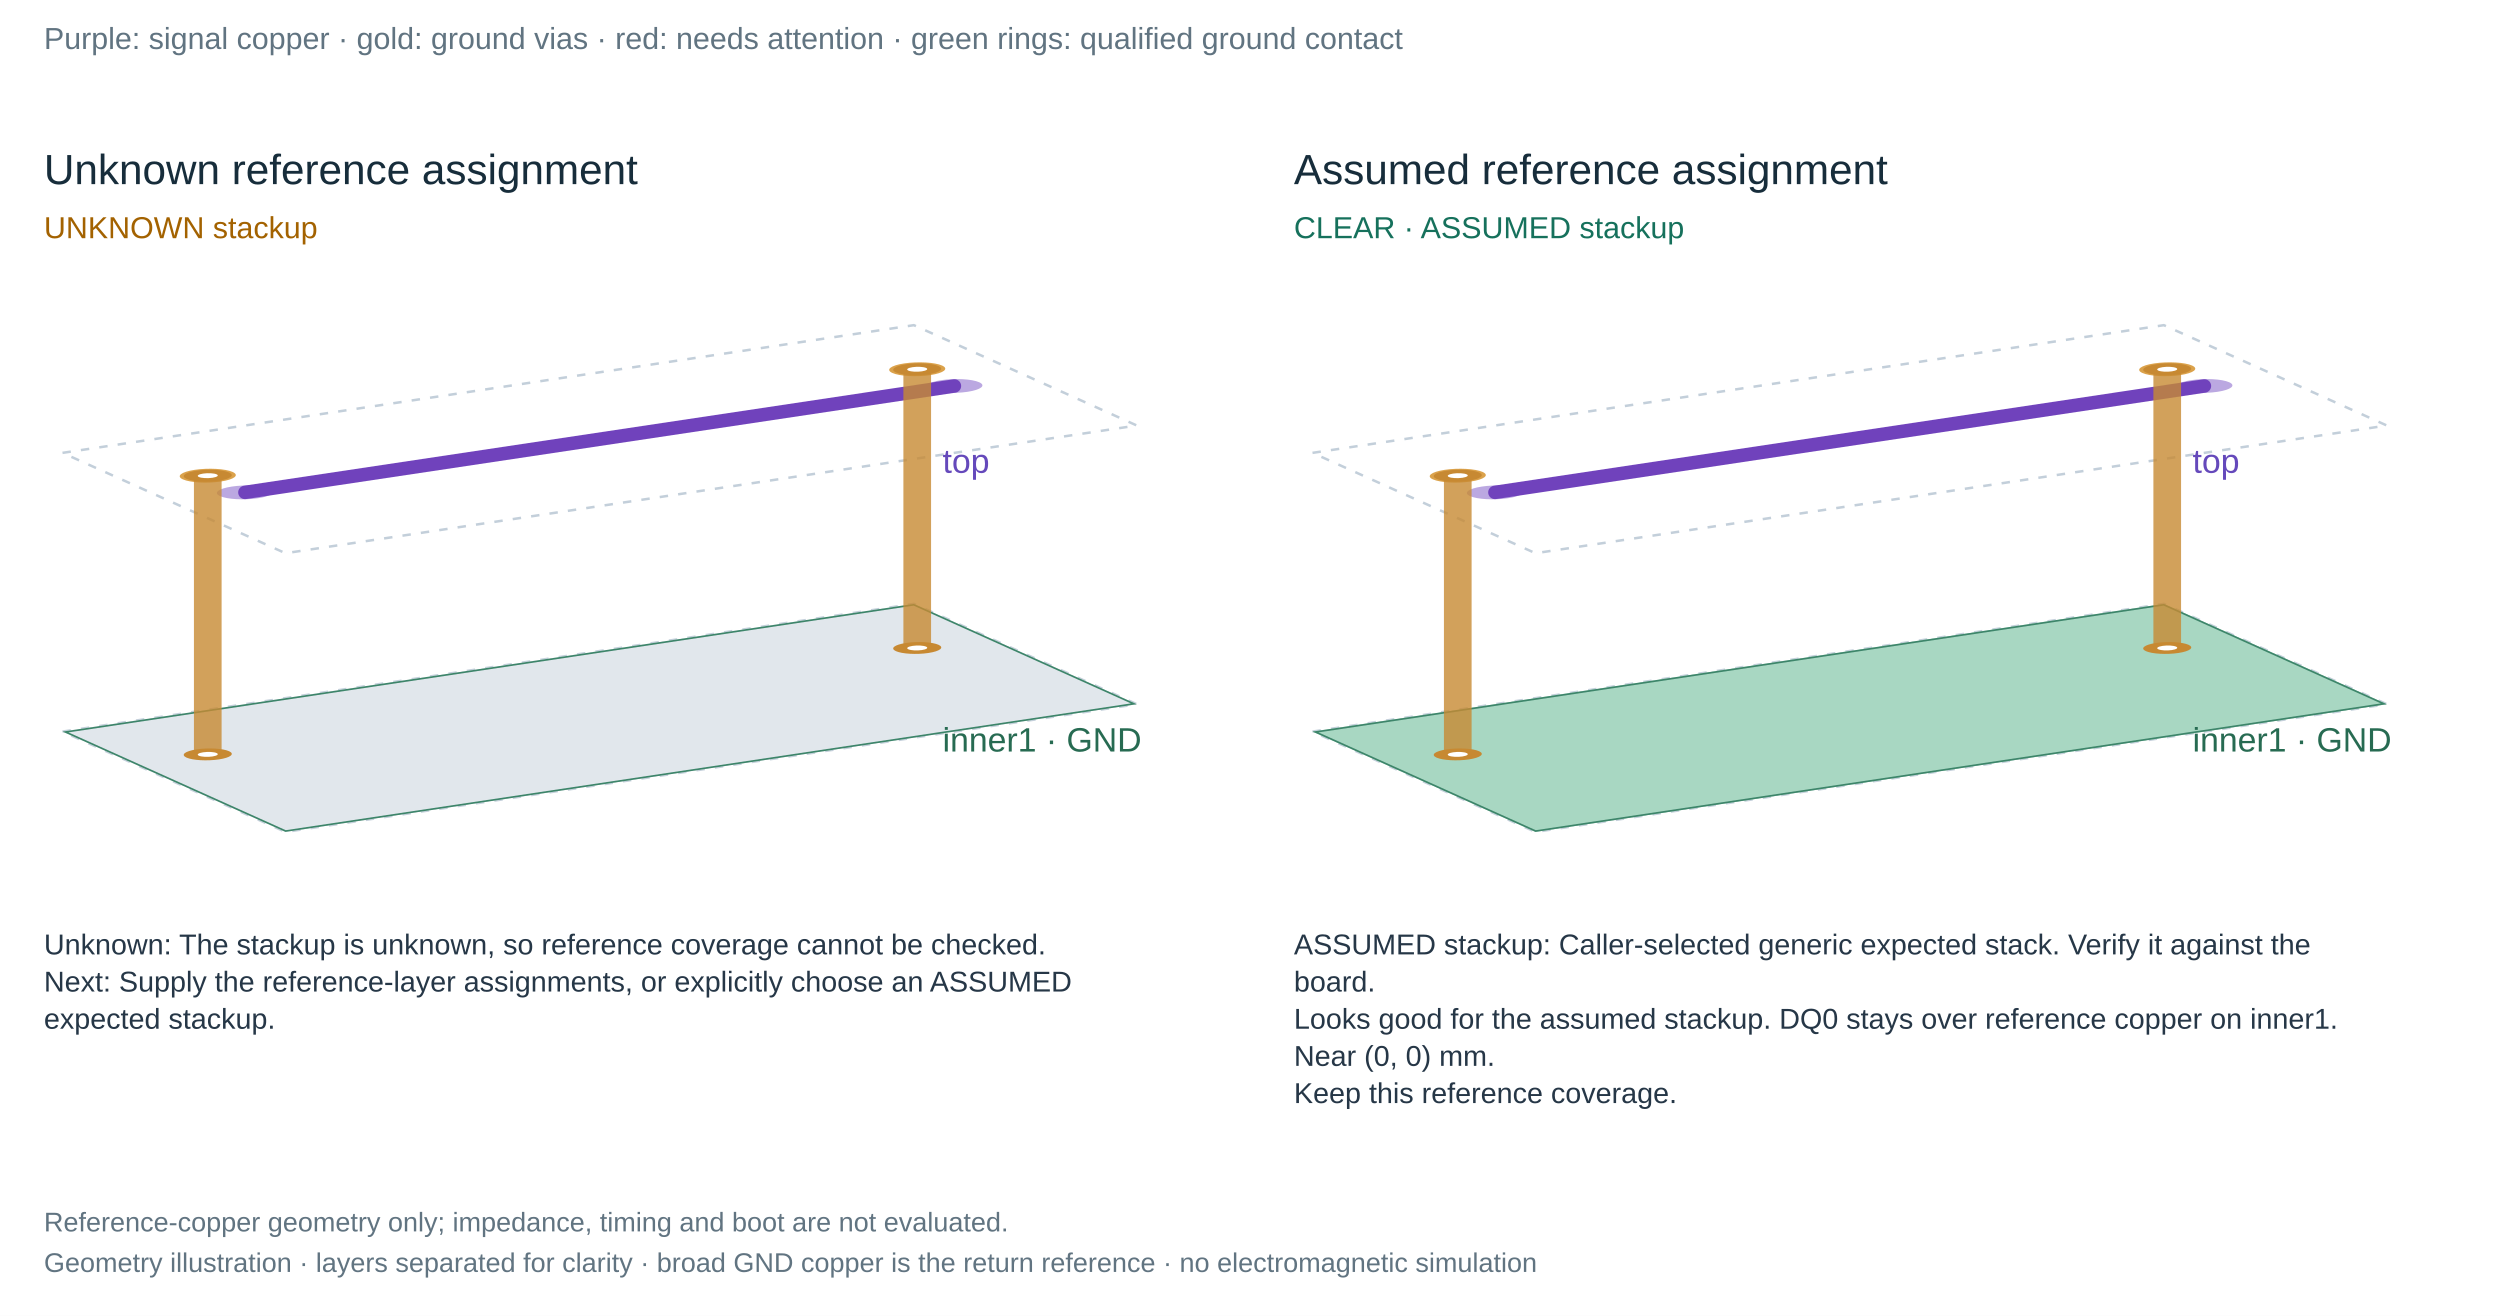
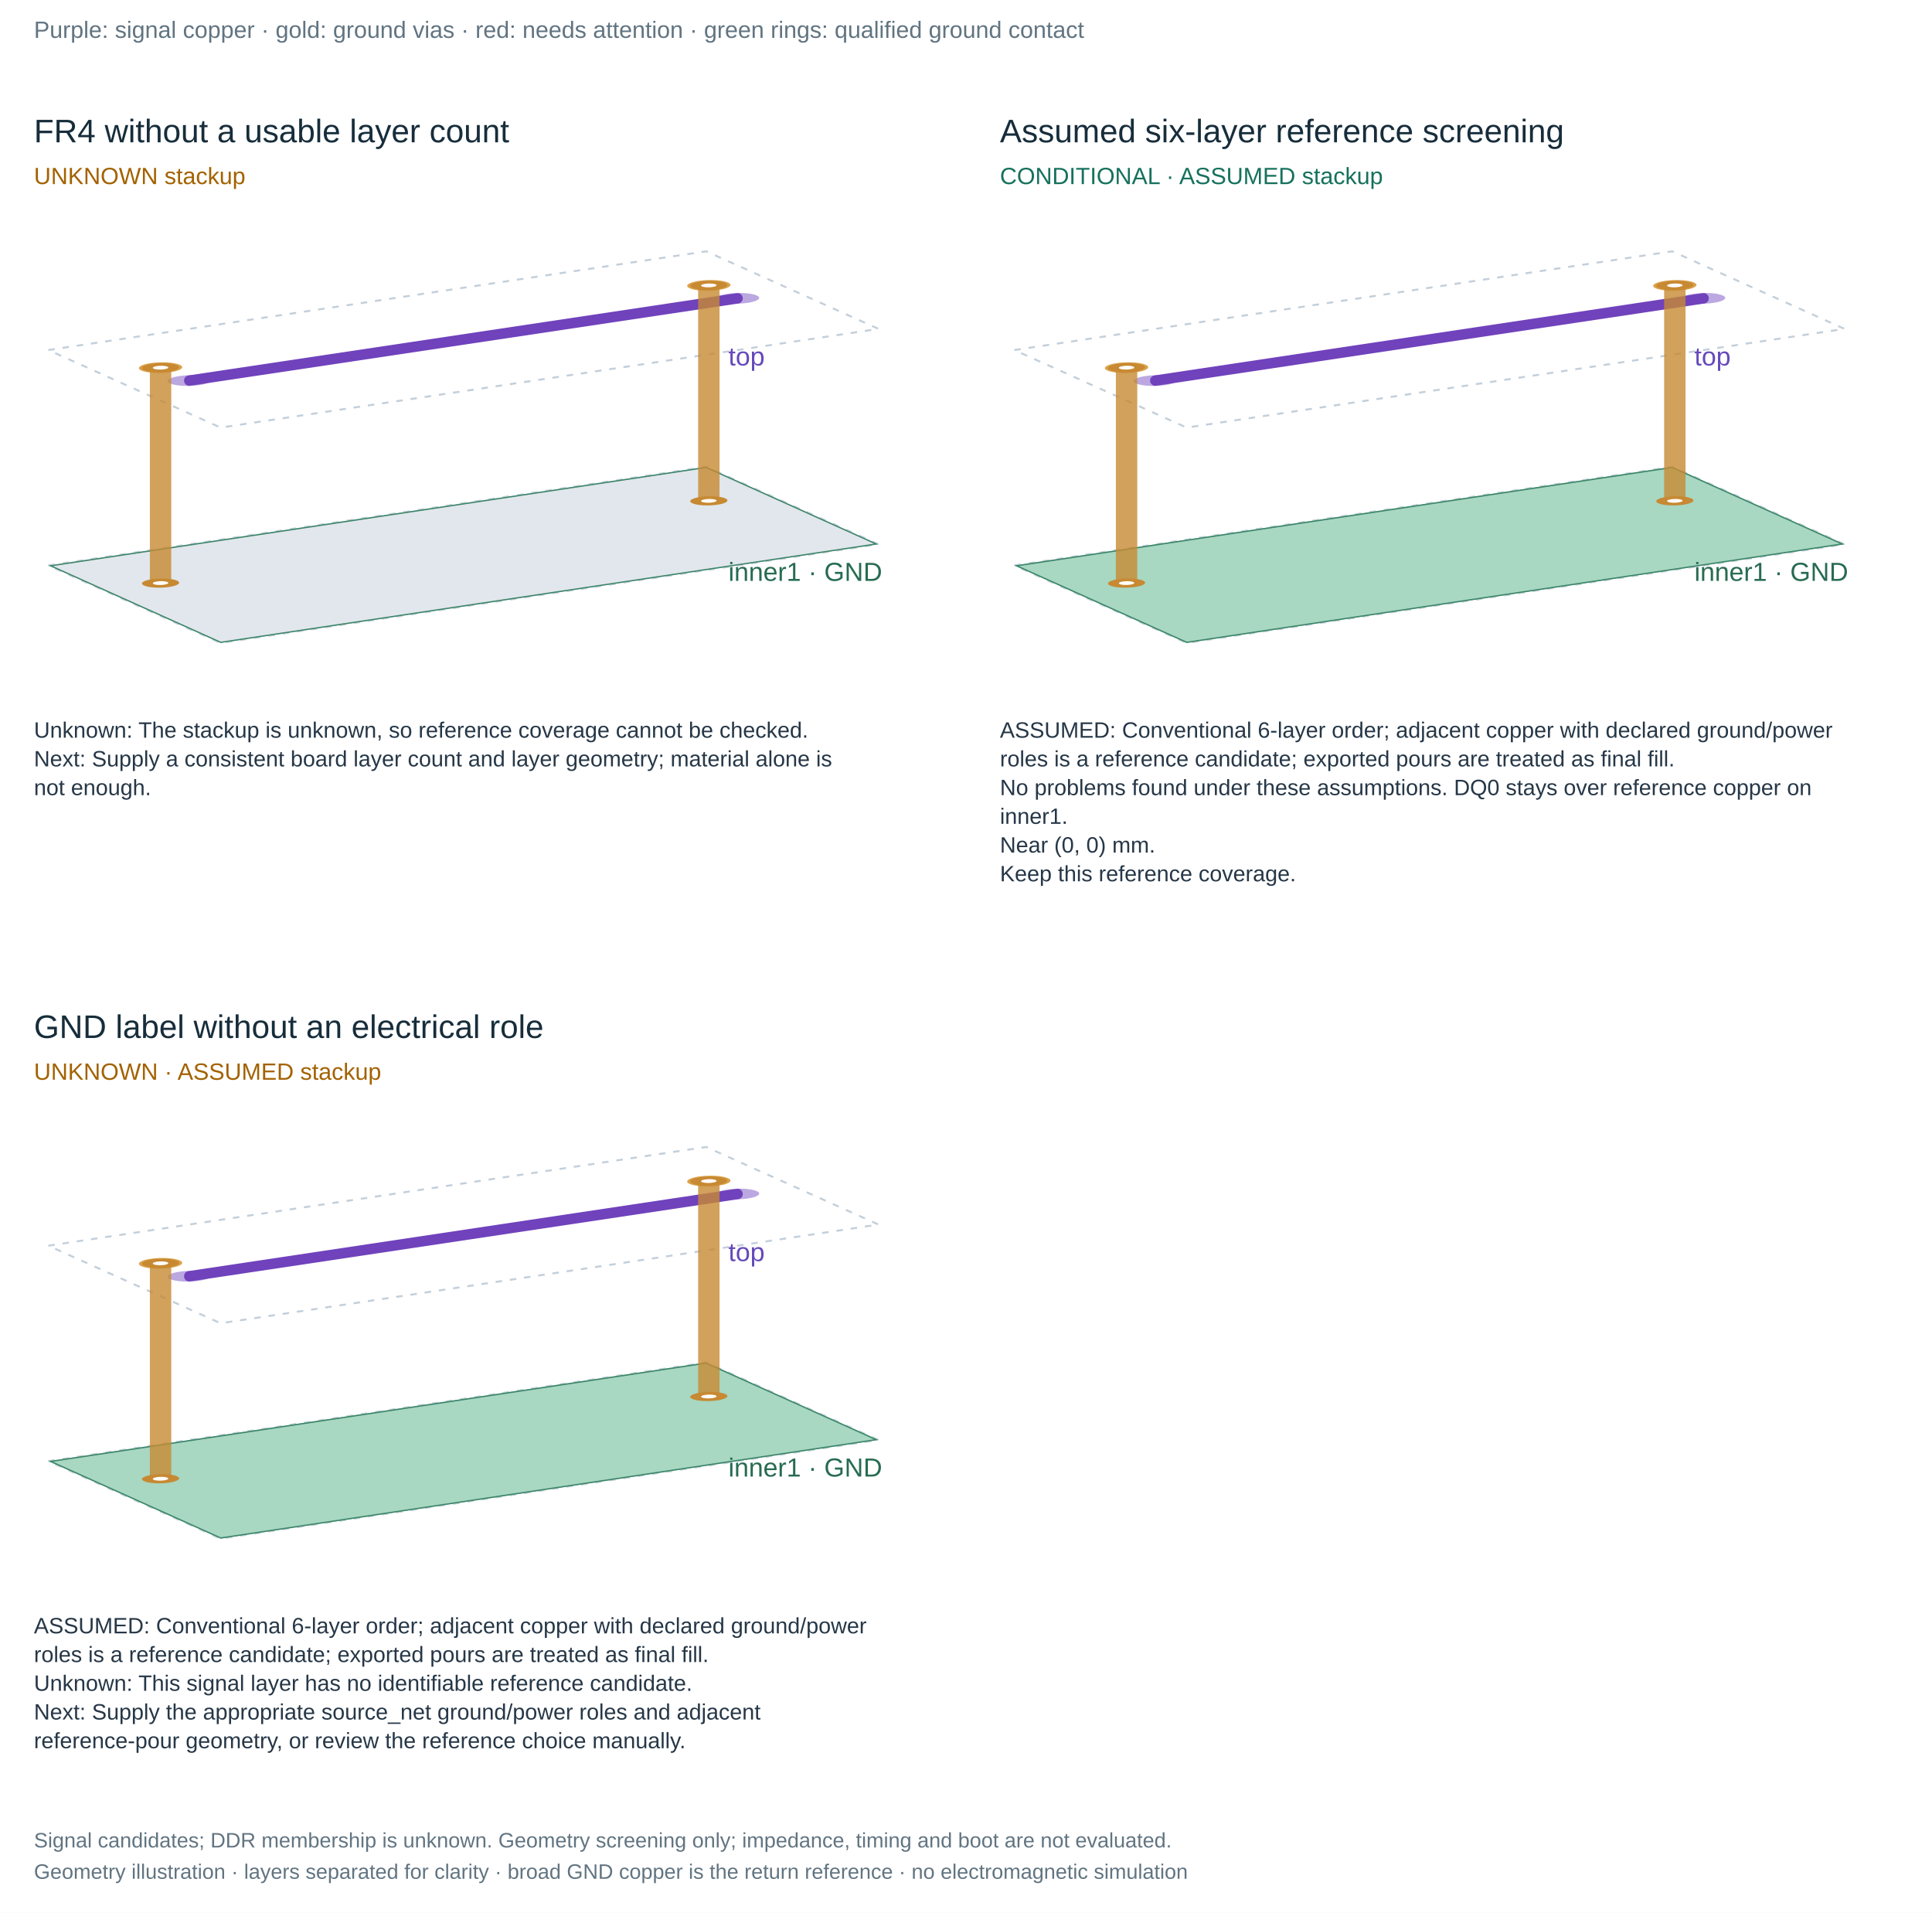
- <svg xmlns="http://www.w3.org/2000/svg" width="1480" height="779" font-family="Arial, sans-serif">
-   <rect width="1480" height="779" fill="#fff" />
+ <svg xmlns="http://www.w3.org/2000/svg" width="1480" height="1465" font-family="Arial, sans-serif">
+   <rect width="1480" height="1465" fill="#fff" />
  <text x="26" y="29" font-size="18" fill="#617481">Purple: signal copper · gold: ground vias · red: needs attention · green rings: qualified ground contact</text>
  <g transform="translate(0,65)">
-     <text x="26" y="44" fill="#172d3b" font-size="25">Unknown reference assignment</text>
+     <text x="26" y="44" fill="#172d3b" font-size="25">FR4 without a usable layer count</text>
    <text x="26" y="76" fill="#a36200" font-size="18">UNKNOWN stackup</text>
    <clipPath id="crop_0_inner1">
      <path d="M37,368.1 L541,292.5 L673,351.9 L169,427.5 Z" />
    </clipPath>
    <path d="M37,368.1 L541,292.5 L673,351.9 L169,427.5 Z" fill="none" stroke="#c3cfda" stroke-width="1.5" stroke-dasharray="5 6" />
    <path d="M169,427.5 L673,351.9 L541,292.5 L37,368.1 Z" clip-path="url(#crop_0_inner1)" fill="#e1e7ec" fill-rule="evenodd" stroke="#3d856a" stroke-width="2" />
    <text x="558" y="379.9" fill="#276b52" font-size="20">inner1 · GND</text>
    <clipPath id="crop_0_top">
      <path d="M37,203.1 L541,127.5 L673,186.9 L169,262.5 Z" />
    </clipPath>
    <path d="M37,203.1 L541,127.5 L673,186.9 L169,262.5 Z" fill="none" stroke="#c3cfda" stroke-width="1.5" stroke-dasharray="5 6" />
    <text x="558" y="214.9" fill="#6549bb" font-size="20">top</text>
    <g clip-path="url(#crop_0_top)">
      <circle transform="matrix(42 -6.3 22 9.9 145 226.5)" r="0.35" fill="#bba8e1" />
    </g>
    <g clip-path="url(#crop_0_top)">
      <circle transform="matrix(42 -6.3 22 9.9 565 163.5)" r="0.35" fill="#bba8e1" />
    </g>
    <g clip-path="url(#crop_0_top)">
      <circle transform="matrix(42 -6.3 22 9.9 123 216.6)" r="0.35" fill="#dba24b" />
    </g>
    <g clip-path="url(#crop_0_top)">
      <circle transform="matrix(42 -6.3 22 9.9 543 153.6)" r="0.35" fill="#dba24b" />
    </g>
    <g clip-path="url(#crop_0_top)">
      <path d="M145,226.5 L565,163.5" stroke="#7042bc" stroke-width="8" fill="none" stroke-linecap="round" />
    </g>
    <path d="M123,216.6 L123,381.6" stroke="#c78932" stroke-width="16.38" stroke-opacity=".8" />
    <g transform="matrix(42 -6.3 22 9.9 123 216.6)">
      <circle r="0.3" fill="#c78932" />
      <circle r="0.125" fill="white" />
    </g>
    <g transform="matrix(42 -6.3 22 9.9 123 381.6)">
      <circle r="0.3" fill="#c78932" />
      <circle r="0.125" fill="white" />
    </g>
    <path d="M543,153.6 L543,318.6" stroke="#c78932" stroke-width="16.38" stroke-opacity=".8" />
    <g transform="matrix(42 -6.3 22 9.9 543 153.6)">
      <circle r="0.3" fill="#c78932" />
      <circle r="0.125" fill="white" />
    </g>
    <g transform="matrix(42 -6.3 22 9.9 543 318.6)">
      <circle r="0.3" fill="#c78932" />
      <circle r="0.125" fill="white" />
    </g>
    <text x="26" y="500" fill="#263747" font-size="17">Unknown: The stackup is unknown, so reference coverage cannot be checked.</text>
-     <text x="26" y="522" fill="#263747" font-size="17">Next: Supply the reference-layer assignments, or explicitly choose an ASSUMED </text>
-     <text x="26" y="544" fill="#263747" font-size="17">expected stackup.</text>
+     <text x="26" y="522" fill="#263747" font-size="17">Next: Supply a consistent board layer count and layer geometry; material alone is </text>
+     <text x="26" y="544" fill="#263747" font-size="17">not enough.</text>
  </g>
  <g transform="translate(740,65)">
-     <text x="26" y="44" fill="#172d3b" font-size="25">Assumed reference assignment</text>
-     <text x="26" y="76" fill="#16715c" font-size="18">CLEAR · ASSUMED stackup</text>
+     <text x="26" y="44" fill="#172d3b" font-size="25">Assumed six-layer reference screening</text>
+     <text x="26" y="76" fill="#16715c" font-size="18">CONDITIONAL · ASSUMED stackup</text>
    <clipPath id="crop_1_inner1">
      <path d="M37,368.1 L541,292.5 L673,351.9 L169,427.5 Z" />
    </clipPath>
    <path d="M37,368.1 L541,292.5 L673,351.9 L169,427.5 Z" fill="none" stroke="#c3cfda" stroke-width="1.5" stroke-dasharray="5 6" />
    <path d="M169,427.5 L673,351.9 L541,292.5 L37,368.1 Z" clip-path="url(#crop_1_inner1)" fill="#a8d7c2" fill-rule="evenodd" stroke="#3d856a" stroke-width="2" />
    <text x="558" y="379.9" fill="#276b52" font-size="20">inner1 · GND</text>
    <clipPath id="crop_1_top">
      <path d="M37,203.1 L541,127.5 L673,186.9 L169,262.5 Z" />
    </clipPath>
    <path d="M37,203.1 L541,127.5 L673,186.9 L169,262.5 Z" fill="none" stroke="#c3cfda" stroke-width="1.5" stroke-dasharray="5 6" />
    <text x="558" y="214.9" fill="#6549bb" font-size="20">top</text>
    <g clip-path="url(#crop_1_top)">
      <circle transform="matrix(42 -6.3 22 9.9 145 226.5)" r="0.35" fill="#bba8e1" />
    </g>
    <g clip-path="url(#crop_1_top)">
      <circle transform="matrix(42 -6.3 22 9.9 565 163.5)" r="0.35" fill="#bba8e1" />
    </g>
    <g clip-path="url(#crop_1_top)">
      <circle transform="matrix(42 -6.3 22 9.9 123 216.6)" r="0.35" fill="#dba24b" />
    </g>
    <g clip-path="url(#crop_1_top)">
      <circle transform="matrix(42 -6.3 22 9.9 543 153.6)" r="0.35" fill="#dba24b" />
    </g>
    <g clip-path="url(#crop_1_top)">
      <path d="M145,226.5 L565,163.5" stroke="#7042bc" stroke-width="8" fill="none" stroke-linecap="round" />
    </g>
    <path d="M123,216.6 L123,381.6" stroke="#c78932" stroke-width="16.38" stroke-opacity=".8" />
    <g transform="matrix(42 -6.3 22 9.9 123 216.6)">
      <circle r="0.3" fill="#c78932" />
      <circle r="0.125" fill="white" />
    </g>
    <g transform="matrix(42 -6.3 22 9.9 123 381.6)">
      <circle r="0.3" fill="#c78932" />
      <circle r="0.125" fill="white" />
    </g>
    <path d="M543,153.6 L543,318.6" stroke="#c78932" stroke-width="16.38" stroke-opacity=".8" />
    <g transform="matrix(42 -6.3 22 9.9 543 153.6)">
      <circle r="0.3" fill="#c78932" />
      <circle r="0.125" fill="white" />
    </g>
    <g transform="matrix(42 -6.3 22 9.9 543 318.6)">
      <circle r="0.3" fill="#c78932" />
      <circle r="0.125" fill="white" />
    </g>
-     <text x="26" y="500" fill="#263747" font-size="17">ASSUMED stackup: Caller-selected generic expected stack. Verify it against the </text>
-     <text x="26" y="522" fill="#263747" font-size="17">board.</text>
-     <text x="26" y="544" fill="#263747" font-size="17">Looks good for the assumed stackup. DQ0 stays over reference copper on inner1.</text>
-     <text x="26" y="566" fill="#263747" font-size="17">Near (0, 0) mm.</text>
-     <text x="26" y="588" fill="#263747" font-size="17">Keep this reference coverage.</text>
+     <text x="26" y="500" fill="#263747" font-size="17">ASSUMED: Conventional 6-layer order; adjacent copper with declared ground/power </text>
+     <text x="26" y="522" fill="#263747" font-size="17">roles is a reference candidate; exported pours are treated as final fill.</text>
+     <text x="26" y="544" fill="#263747" font-size="17">No problems found under these assumptions. DQ0 stays over reference copper on </text>
+     <text x="26" y="566" fill="#263747" font-size="17">inner1.</text>
+     <text x="26" y="588" fill="#263747" font-size="17">Near (0, 0) mm.</text>
+     <text x="26" y="610" fill="#263747" font-size="17">Keep this reference coverage.</text>
  </g>
-   <text x="26" y="729" fill="#617481" font-size="16">Reference-copper geometry only; impedance, timing and boot are not evaluated.</text>
-   <text x="26" y="753" fill="#617481" font-size="16">Geometry illustration · layers separated for clarity · broad GND copper is the return reference · no electromagnetic simulation</text>
+   <g transform="translate(0,751)">
+     <text x="26" y="44" fill="#172d3b" font-size="25">GND label without an electrical role</text>
+     <text x="26" y="76" fill="#a36200" font-size="18">UNKNOWN · ASSUMED stackup</text>
+     <clipPath id="crop_2_inner1">
+       <path d="M37,368.1 L541,292.5 L673,351.9 L169,427.5 Z" />
+     </clipPath>
+     <path d="M37,368.1 L541,292.5 L673,351.9 L169,427.5 Z" fill="none" stroke="#c3cfda" stroke-width="1.5" stroke-dasharray="5 6" />
+     <path d="M169,427.5 L673,351.9 L541,292.5 L37,368.1 Z" clip-path="url(#crop_2_inner1)" fill="#a8d7c2" fill-rule="evenodd" stroke="#3d856a" stroke-width="2" />
+     <text x="558" y="379.9" fill="#276b52" font-size="20">inner1 · GND</text>
+     <clipPath id="crop_2_top">
+       <path d="M37,203.1 L541,127.5 L673,186.9 L169,262.5 Z" />
+     </clipPath>
+     <path d="M37,203.1 L541,127.5 L673,186.9 L169,262.5 Z" fill="none" stroke="#c3cfda" stroke-width="1.5" stroke-dasharray="5 6" />
+     <text x="558" y="214.9" fill="#6549bb" font-size="20">top</text>
+     <g clip-path="url(#crop_2_top)">
+       <circle transform="matrix(42 -6.3 22 9.9 145 226.5)" r="0.35" fill="#bba8e1" />
+     </g>
+     <g clip-path="url(#crop_2_top)">
+       <circle transform="matrix(42 -6.3 22 9.9 565 163.5)" r="0.35" fill="#bba8e1" />
+     </g>
+     <g clip-path="url(#crop_2_top)">
+       <circle transform="matrix(42 -6.3 22 9.9 123 216.6)" r="0.35" fill="#dba24b" />
+     </g>
+     <g clip-path="url(#crop_2_top)">
+       <circle transform="matrix(42 -6.3 22 9.9 543 153.6)" r="0.35" fill="#dba24b" />
+     </g>
+     <g clip-path="url(#crop_2_top)">
+       <path d="M145,226.5 L565,163.5" stroke="#7042bc" stroke-width="8" fill="none" stroke-linecap="round" />
+     </g>
+     <path d="M123,216.6 L123,381.6" stroke="#c78932" stroke-width="16.38" stroke-opacity=".8" />
+     <g transform="matrix(42 -6.3 22 9.9 123 216.6)">
+       <circle r="0.3" fill="#c78932" />
+       <circle r="0.125" fill="white" />
+     </g>
+     <g transform="matrix(42 -6.3 22 9.9 123 381.6)">
+       <circle r="0.3" fill="#c78932" />
+       <circle r="0.125" fill="white" />
+     </g>
+     <path d="M543,153.6 L543,318.6" stroke="#c78932" stroke-width="16.38" stroke-opacity=".8" />
+     <g transform="matrix(42 -6.3 22 9.9 543 153.6)">
+       <circle r="0.3" fill="#c78932" />
+       <circle r="0.125" fill="white" />
+     </g>
+     <g transform="matrix(42 -6.3 22 9.9 543 318.6)">
+       <circle r="0.3" fill="#c78932" />
+       <circle r="0.125" fill="white" />
+     </g>
+     <text x="26" y="500" fill="#263747" font-size="17">ASSUMED: Conventional 6-layer order; adjacent copper with declared ground/power </text>
+     <text x="26" y="522" fill="#263747" font-size="17">roles is a reference candidate; exported pours are treated as final fill.</text>
+     <text x="26" y="544" fill="#263747" font-size="17">Unknown: This signal layer has no identifiable reference candidate.</text>
+     <text x="26" y="566" fill="#263747" font-size="17">Next: Supply the appropriate source_net ground/power roles and adjacent </text>
+     <text x="26" y="588" fill="#263747" font-size="17">reference-pour geometry, or review the reference choice manually.</text>
+   </g>
+   <text x="26" y="1415" fill="#617481" font-size="16">Signal candidates; DDR membership is unknown. Geometry screening only; impedance, timing and boot are not evaluated.</text>
+   <text x="26" y="1439" fill="#617481" font-size="16">Geometry illustration · layers separated for clarity · broad GND copper is the return reference · no electromagnetic simulation</text>
</svg>
